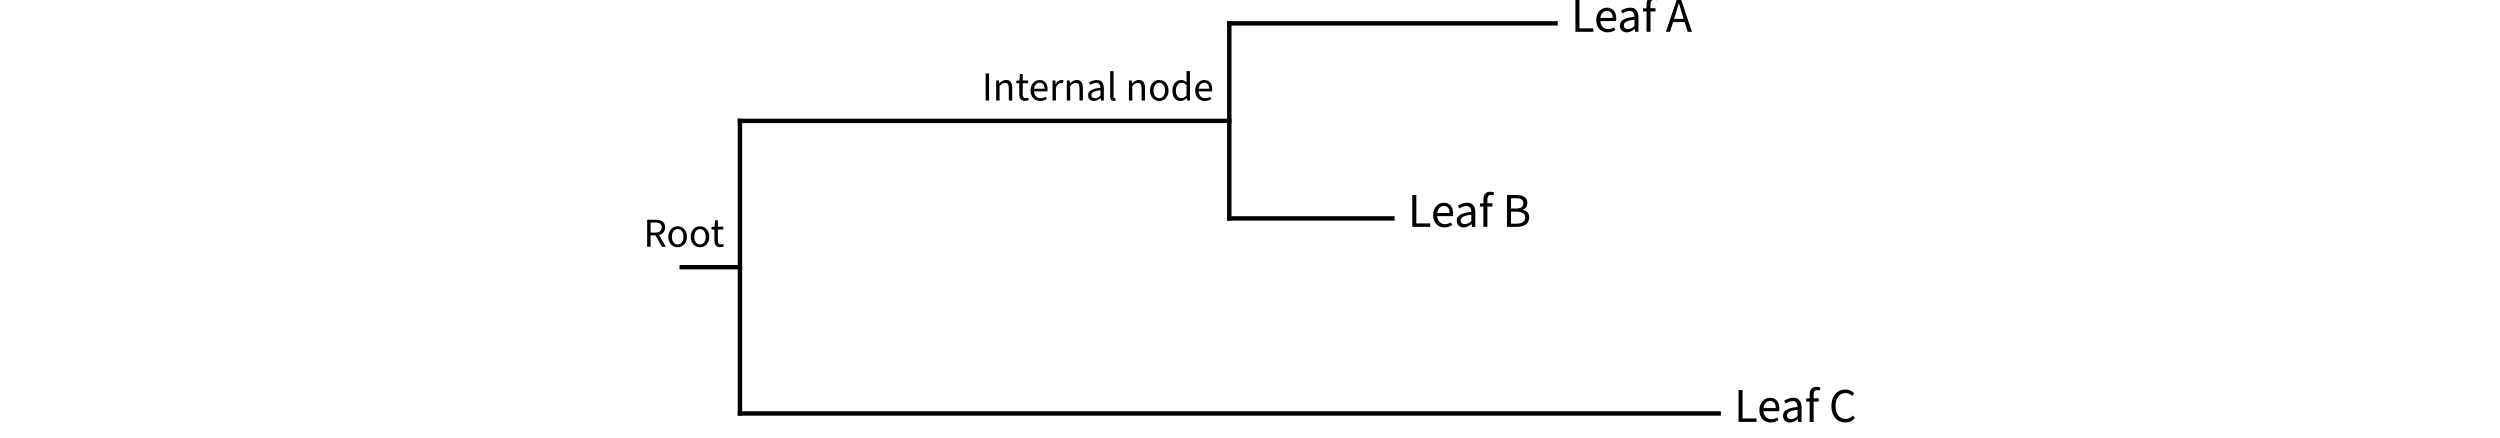
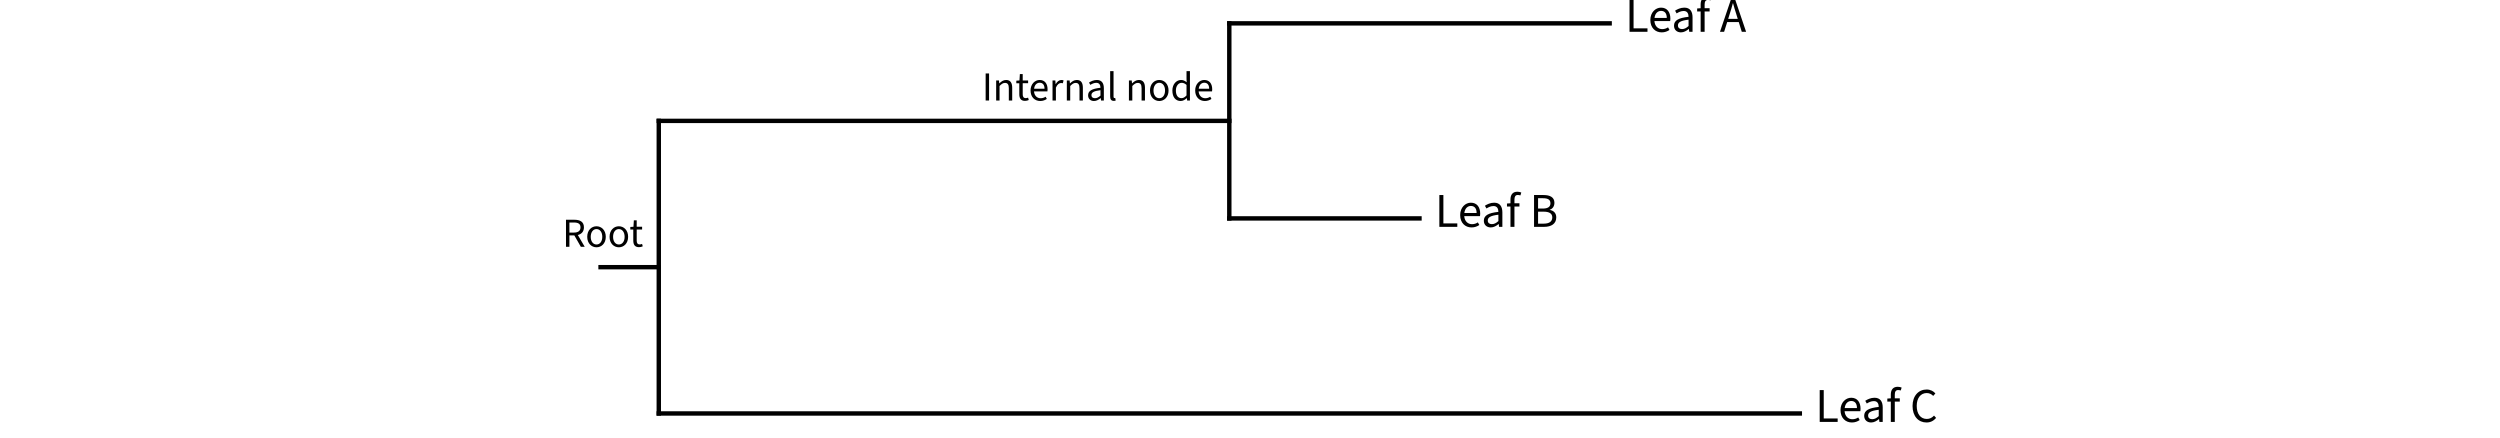
<svg xmlns="http://www.w3.org/2000/svg" xmlns:xlink="http://www.w3.org/1999/xlink" class="typst-doc" viewBox="0 0 566.929 99.213" width="566.929pt" height="99.213pt">
  <g>
-     <g class="typst-group" transform="matrix(1 0 0 1 145.9646 0)">
+     <g class="typst-group" transform="matrix(1 0 0 1 127.5591 0)">
      <g>
-         <path class="typst-shape" fill="none" stroke="#000000" stroke-width="1" stroke-linecap="square" stroke-linejoin="miter" stroke-miterlimit="4" transform="matrix(1 0 0 1 8.6334 60.58762)" d="M 0 0h 13.2 " />
-         <path class="typst-shape" fill="none" stroke="#000000" stroke-width="1" stroke-linecap="square" stroke-linejoin="miter" stroke-miterlimit="4" transform="matrix(1 0 0 1 21.8334 27.41265)" d="M 0 0v 66.35 " />
-         <path class="typst-shape" fill="none" stroke="#000000" stroke-width="1" stroke-linecap="square" stroke-linejoin="miter" stroke-miterlimit="4" transform="matrix(1 0 0 1 21.8334 27.41265)" d="M 0 0h 110.972 " />
-         <path class="typst-shape" fill="none" stroke="#000000" stroke-width="1" stroke-linecap="square" stroke-linejoin="miter" stroke-miterlimit="4" transform="matrix(1 0 0 1 132.8052 5.296)" d="M 0 0v 44.233 " />
-         <path class="typst-shape" fill="none" stroke="#000000" stroke-width="1" stroke-linecap="square" stroke-linejoin="miter" stroke-miterlimit="4" transform="matrix(1 0 0 1 132.8052 5.296)" d="M 0 0h 73.981 " />
-         <path class="typst-shape" fill="none" stroke="#000000" stroke-width="1" stroke-linecap="square" stroke-linejoin="miter" stroke-miterlimit="4" transform="matrix(1 0 0 1 132.8052 49.5293)" d="M 0 0h 36.991 " />
-         <path class="typst-shape" fill="none" stroke="#000000" stroke-width="1" stroke-linecap="square" stroke-linejoin="miter" stroke-miterlimit="4" transform="matrix(1 0 0 1 21.8334 93.7626)" d="M 0 0h 221.944 " />
-         <g class="typst-text" transform="matrix(1 0 0 -1 -0.05 55.96762)">
-           <use xlink:href="#g31219937ED4984B7DA5D4BB72FF9F8D" x="0" y="0" fill="oklch(68.000% 0.012 -95.500deg)" fill-rule="nonzero" />
-           <use xlink:href="#gAFF450DAE1487F89AB2B204CC14F2938" x="5.227" y="0" fill="oklch(68.000% 0.012 -95.500deg)" fill-rule="nonzero" />
-           <use xlink:href="#gAFF450DAE1487F89AB2B204CC14F2938" x="10.294" y="0" fill="oklch(68.000% 0.012 -95.500deg)" fill-rule="nonzero" />
-           <use xlink:href="#g5589ADDE2288CB94681743E50A23368F" x="15.203" y="0" fill="oklch(68.000% 0.012 -95.500deg)" fill-rule="nonzero" />
-         </g>
-         <g class="typst-text" transform="matrix(1 0 0 -1 76.71015 22.79265)">
-           <use xlink:href="#g2E63D7AAF8FF110D76192BCA22B2AC67" x="0" y="0" fill="oklch(68.000% 0.012 -95.500deg)" fill-rule="nonzero" />
-           <use xlink:href="#gA314E40FBFFB3FA2934E4464457FDA51" x="2.459" y="0" fill="oklch(68.000% 0.012 -95.500deg)" fill-rule="nonzero" />
-           <use xlink:href="#g5589ADDE2288CB94681743E50A23368F" x="7.574" y="0" fill="oklch(68.000% 0.012 -95.500deg)" fill-rule="nonzero" />
-           <use xlink:href="#g86DDA9FF35B1A244258D14EF2510E2CA" x="10.603" y="0" fill="oklch(68.000% 0.012 -95.500deg)" fill-rule="nonzero" />
-           <use xlink:href="#g86F81373AF7C0FAB5EE4907B198400F6" x="15.241" y="0" fill="oklch(68.000% 0.012 -95.500deg)" fill-rule="nonzero" />
-           <use xlink:href="#gA314E40FBFFB3FA2934E4464457FDA51" x="18.485" y="0" fill="oklch(68.000% 0.012 -95.500deg)" fill-rule="nonzero" />
-           <use xlink:href="#g7861E29E328024C0DB1316EAD1B388BC" x="23.599" y="0" fill="oklch(68.000% 0.012 -95.500deg)" fill-rule="nonzero" />
-           <use xlink:href="#gE2B9237DC5612F6996F951C85D67012E" x="28.312" y="0" fill="oklch(68.000% 0.012 -95.500deg)" fill-rule="nonzero" />
-           <use xlink:href="#gA314E40FBFFB3FA2934E4464457FDA51" x="32.566" y="0" fill="oklch(68.000% 0.012 -95.500deg)" fill-rule="nonzero" />
-           <use xlink:href="#gAFF450DAE1487F89AB2B204CC14F2938" x="37.681" y="0" fill="oklch(68.000% 0.012 -95.500deg)" fill-rule="nonzero" />
-           <use xlink:href="#gF7C0CBE20DAC670E6D9CE5CC745A0294" x="42.748" y="0" fill="oklch(68.000% 0.012 -95.500deg)" fill-rule="nonzero" />
-           <use xlink:href="#g86DDA9FF35B1A244258D14EF2510E2CA" x="47.937" y="0" fill="oklch(68.000% 0.012 -95.500deg)" fill-rule="nonzero" />
-         </g>
-         <g class="typst-text" transform="matrix(1 0 0 -1 210.3064 7.21)">
-           <use xlink:href="#gCC57CF18E22FAED51DACB1824D15E758" x="0" y="0" fill="#000000" fill-rule="nonzero" />
-           <use xlink:href="#g952321E4424421CC55738D692ABBBB8F" x="5.214" y="0" fill="#000000" fill-rule="nonzero" />
-           <use xlink:href="#g97926E944072FB8E532838AEE0E2DD79" x="10.516" y="0" fill="#000000" fill-rule="nonzero" />
-           <use xlink:href="#g49555CB2166E424105A539BB5931EEC1" x="16.06" y="0" fill="#000000" fill-rule="nonzero" />
-           <use xlink:href="#gDBD3E0C2A760A369A3CB7EF497FCA744" x="21.472" y="0" fill="#000000" fill-rule="nonzero" />
-         </g>
-         <g class="typst-text" transform="matrix(1 0 0 -1 173.3158 51.4433)">
-           <use xlink:href="#gCC57CF18E22FAED51DACB1824D15E758" x="0" y="0" fill="#000000" fill-rule="nonzero" />
-           <use xlink:href="#g952321E4424421CC55738D692ABBBB8F" x="5.214" y="0" fill="#000000" fill-rule="nonzero" />
-           <use xlink:href="#g97926E944072FB8E532838AEE0E2DD79" x="10.516" y="0" fill="#000000" fill-rule="nonzero" />
-           <use xlink:href="#g49555CB2166E424105A539BB5931EEC1" x="16.06" y="0" fill="#000000" fill-rule="nonzero" />
-           <use xlink:href="#gF21BC722CFEAC9461B720621186DB08B" x="21.472" y="0" fill="#000000" fill-rule="nonzero" />
-         </g>
-         <g class="typst-text" transform="matrix(1 0 0 -1 247.297 95.6766)">
-           <use xlink:href="#gCC57CF18E22FAED51DACB1824D15E758" x="0" y="0" fill="#000000" fill-rule="nonzero" />
-           <use xlink:href="#g952321E4424421CC55738D692ABBBB8F" x="5.214" y="0" fill="#000000" fill-rule="nonzero" />
-           <use xlink:href="#g97926E944072FB8E532838AEE0E2DD79" x="10.516" y="0" fill="#000000" fill-rule="nonzero" />
-           <use xlink:href="#g49555CB2166E424105A539BB5931EEC1" x="16.06" y="0" fill="#000000" fill-rule="nonzero" />
-           <use xlink:href="#g23AC92068B23D35F92970FCA83CC3BC" x="21.472" y="0" fill="#000000" fill-rule="nonzero" />
+         <g class="typst-group">
+           <g>
+             <path class="typst-shape" fill="none" stroke="#000000" stroke-width="1" stroke-linecap="square" stroke-linejoin="miter" stroke-miterlimit="4" transform="matrix(1 0 0 1 8.6334 60.58762)" d="M 0 0h 13.2 " />
+             <path class="typst-shape" fill="none" stroke="#000000" stroke-width="1" stroke-linecap="square" stroke-linejoin="miter" stroke-miterlimit="4" transform="matrix(1 0 0 1 21.8334 27.41265)" d="M 0 0v 66.35 " />
+             <path class="typst-shape" fill="none" stroke="#000000" stroke-width="1" stroke-linecap="square" stroke-linejoin="miter" stroke-miterlimit="4" transform="matrix(1 0 0 1 21.8334 27.41265)" d="M 0 0h 129.377 " />
+             <path class="typst-shape" fill="none" stroke="#000000" stroke-width="1" stroke-linecap="square" stroke-linejoin="miter" stroke-miterlimit="4" transform="matrix(1 0 0 1 151.2107 5.296)" d="M 0 0v 44.233 " />
+             <path class="typst-shape" fill="none" stroke="#000000" stroke-width="1" stroke-linecap="square" stroke-linejoin="miter" stroke-miterlimit="4" transform="matrix(1 0 0 1 151.2107 5.296)" d="M 0 0h 86.252 " />
+             <path class="typst-shape" fill="none" stroke="#000000" stroke-width="1" stroke-linecap="square" stroke-linejoin="miter" stroke-miterlimit="4" transform="matrix(1 0 0 1 151.2107 49.5293)" d="M 0 0h 43.126 " />
+             <path class="typst-shape" fill="none" stroke="#000000" stroke-width="1" stroke-linecap="square" stroke-linejoin="miter" stroke-miterlimit="4" transform="matrix(1 0 0 1 21.8334 93.7626)" d="M 0 0h 258.755 " />
+             <g class="typst-text" transform="matrix(1 0 0 -1 -0.05 55.96762)">
+               <use xlink:href="#g31219937ED4984B7DA5D4BB72FF9F8D" x="0" y="0" fill="oklch(68.000% 0.012 -95.500deg)" fill-rule="nonzero" />
+               <use xlink:href="#gAFF450DAE1487F89AB2B204CC14F2938" x="5.227" y="0" fill="oklch(68.000% 0.012 -95.500deg)" fill-rule="nonzero" />
+               <use xlink:href="#gAFF450DAE1487F89AB2B204CC14F2938" x="10.294" y="0" fill="oklch(68.000% 0.012 -95.500deg)" fill-rule="nonzero" />
+               <use xlink:href="#g5589ADDE2288CB94681743E50A23368F" x="15.203" y="0" fill="oklch(68.000% 0.012 -95.500deg)" fill-rule="nonzero" />
+             </g>
+             <g class="typst-text" transform="matrix(1 0 0 -1 95.11566 22.79265)">
+               <use xlink:href="#g2E63D7AAF8FF110D76192BCA22B2AC67" x="0" y="0" fill="oklch(68.000% 0.012 -95.500deg)" fill-rule="nonzero" />
+               <use xlink:href="#gA314E40FBFFB3FA2934E4464457FDA51" x="2.459" y="0" fill="oklch(68.000% 0.012 -95.500deg)" fill-rule="nonzero" />
+               <use xlink:href="#g5589ADDE2288CB94681743E50A23368F" x="7.574" y="0" fill="oklch(68.000% 0.012 -95.500deg)" fill-rule="nonzero" />
+               <use xlink:href="#g86DDA9FF35B1A244258D14EF2510E2CA" x="10.603" y="0" fill="oklch(68.000% 0.012 -95.500deg)" fill-rule="nonzero" />
+               <use xlink:href="#g86F81373AF7C0FAB5EE4907B198400F6" x="15.241" y="0" fill="oklch(68.000% 0.012 -95.500deg)" fill-rule="nonzero" />
+               <use xlink:href="#gA314E40FBFFB3FA2934E4464457FDA51" x="18.485" y="0" fill="oklch(68.000% 0.012 -95.500deg)" fill-rule="nonzero" />
+               <use xlink:href="#g7861E29E328024C0DB1316EAD1B388BC" x="23.599" y="0" fill="oklch(68.000% 0.012 -95.500deg)" fill-rule="nonzero" />
+               <use xlink:href="#gE2B9237DC5612F6996F951C85D67012E" x="28.312" y="0" fill="oklch(68.000% 0.012 -95.500deg)" fill-rule="nonzero" />
+               <use xlink:href="#gA314E40FBFFB3FA2934E4464457FDA51" x="32.566" y="0" fill="oklch(68.000% 0.012 -95.500deg)" fill-rule="nonzero" />
+               <use xlink:href="#gAFF450DAE1487F89AB2B204CC14F2938" x="37.681" y="0" fill="oklch(68.000% 0.012 -95.500deg)" fill-rule="nonzero" />
+               <use xlink:href="#gF7C0CBE20DAC670E6D9CE5CC745A0294" x="42.748" y="0" fill="oklch(68.000% 0.012 -95.500deg)" fill-rule="nonzero" />
+               <use xlink:href="#g86DDA9FF35B1A244258D14EF2510E2CA" x="47.937" y="0" fill="oklch(68.000% 0.012 -95.500deg)" fill-rule="nonzero" />
+             </g>
+             <g class="typst-text" transform="matrix(1 0 0 -1 240.9823 7.21)">
+               <use xlink:href="#gCC57CF18E22FAED51DACB1824D15E758" x="0" y="0" fill="#000000" fill-rule="nonzero" />
+               <use xlink:href="#g952321E4424421CC55738D692ABBBB8F" x="5.214" y="0" fill="#000000" fill-rule="nonzero" />
+               <use xlink:href="#g97926E944072FB8E532838AEE0E2DD79" x="10.516" y="0" fill="#000000" fill-rule="nonzero" />
+               <use xlink:href="#g49555CB2166E424105A539BB5931EEC1" x="16.06" y="0" fill="#000000" fill-rule="nonzero" />
+               <use xlink:href="#gDBD3E0C2A760A369A3CB7EF497FCA744" x="21.472" y="0" fill="#000000" fill-rule="nonzero" />
+             </g>
+             <g class="typst-text" transform="matrix(1 0 0 -1 197.8565 51.4433)">
+               <use xlink:href="#gCC57CF18E22FAED51DACB1824D15E758" x="0" y="0" fill="#000000" fill-rule="nonzero" />
+               <use xlink:href="#g952321E4424421CC55738D692ABBBB8F" x="5.214" y="0" fill="#000000" fill-rule="nonzero" />
+               <use xlink:href="#g97926E944072FB8E532838AEE0E2DD79" x="10.516" y="0" fill="#000000" fill-rule="nonzero" />
+               <use xlink:href="#g49555CB2166E424105A539BB5931EEC1" x="16.06" y="0" fill="#000000" fill-rule="nonzero" />
+               <use xlink:href="#gF21BC722CFEAC9461B720621186DB08B" x="21.472" y="0" fill="#000000" fill-rule="nonzero" />
+             </g>
+             <g class="typst-text" transform="matrix(1 0 0 -1 284.108 95.6766)">
+               <use xlink:href="#gCC57CF18E22FAED51DACB1824D15E758" x="0" y="0" fill="#000000" fill-rule="nonzero" />
+               <use xlink:href="#g952321E4424421CC55738D692ABBBB8F" x="5.214" y="0" fill="#000000" fill-rule="nonzero" />
+               <use xlink:href="#g97926E944072FB8E532838AEE0E2DD79" x="10.516" y="0" fill="#000000" fill-rule="nonzero" />
+               <use xlink:href="#g49555CB2166E424105A539BB5931EEC1" x="16.06" y="0" fill="#000000" fill-rule="nonzero" />
+               <use xlink:href="#g23AC92068B23D35F92970FCA83CC3BC" x="21.472" y="0" fill="#000000" fill-rule="nonzero" />
+             </g>
+           </g>
        </g>
      </g>
    </g>
  </g>
  <defs id="glyph">
    <symbol id="g31219937ED4984B7DA5D4BB72FF9F8D" overflow="visible">
      <path d="M 0 0m 0.842 0 h 0.776 v 2.59 h 1.113 l 1.477 -2.59 h 0.879 l -1.561 2.674 c 0.841 0.206 1.384 0.785 1.384 1.739 c 0 1.272 -0.898 1.72 -2.151 1.72 h -1.917 Z m 0.776 3.226 v 2.281 h 1.028 c 0.954 0 1.487 -0.29 1.487 -1.094 c 0 -0.795 -0.533 -1.187 -1.487 -1.187 Z " />
    </symbol>
    <symbol id="gAFF450DAE1487F89AB2B204CC14F2938" overflow="visible">
      <path d="M 0 0m 2.534 -0.112 c 1.113 0 2.104 0.87 2.104 2.375 c 0 1.524 -0.991 2.394 -2.104 2.394 c -1.113 0 -2.104 -0.87 -2.104 -2.394 c 0 -1.505 0.991 -2.375 2.104 -2.375 Z m 0 0.636 c -0.776 0 -1.309 0.701 -1.309 1.739 c 0 1.047 0.533 1.758 1.309 1.758 c 0.785 0 1.309 -0.711 1.309 -1.758 c 0 -1.038 -0.524 -1.739 -1.309 -1.739 Z " />
    </symbol>
    <symbol id="g5589ADDE2288CB94681743E50A23368F" overflow="visible">
      <path d="M 0 0m 2.197 -0.084 c 0.309 0 0.608 0.075 0.851 0.196 l -0.159 0.542 c -0.178 -0.084 -0.355 -0.112 -0.514 -0.112 c -0.524 0 -0.701 0.318 -0.701 0.87 v 2.506 h 1.225 v 0.626 h -1.225 v 1.459 h -0.645 l -0.093 -1.459 l -0.711 -0.047 v -0.58 h 0.673 v -2.487 c 0 -0.907 0.327 -1.515 1.3 -1.515 Z " />
    </symbol>
    <symbol id="g2E63D7AAF8FF110D76192BCA22B2AC67" overflow="visible">
      <path d="M 0 0m 0.842 0 h 0.776 v 6.134 h -0.776 Z " />
    </symbol>
    <symbol id="gA314E40FBFFB3FA2934E4464457FDA51" overflow="visible">
      <path d="M 0 0m 0.767 0 h 0.767 v 3.291 c 0.458 0.458 0.776 0.701 1.244 0.701 c 0.598 0 0.86 -0.365 0.86 -1.216 v -2.777 h 0.767 v 2.88 c 0 1.159 -0.43 1.776 -1.384 1.776 c -0.626 0 -1.094 -0.337 -1.524 -0.767 h -0.028 l -0.065 0.654 h -0.636 Z " />
    </symbol>
    <symbol id="g86DDA9FF35B1A244258D14EF2510E2CA" overflow="visible">
      <path d="M 0 0m 2.487 4.03 c 0.701 0 1.103 -0.477 1.103 -1.356 h -2.366 c 0.122 0.972 0.701 1.356 1.262 1.356 Z m 0.122 -4.142 c 0.617 0 1.103 0.196 1.505 0.468 l -0.28 0.505 c -0.318 -0.215 -0.701 -0.346 -1.131 -0.346 c -0.767 0 -1.421 0.533 -1.496 1.552 h 3.039 c 0.028 0.15 0.037 0.299 0.037 0.458 c 0 1.29 -0.636 2.132 -1.805 2.132 c -1.047 0 -2.057 -0.907 -2.057 -2.384 c 0 -1.505 0.963 -2.384 2.188 -2.384 Z " />
    </symbol>
    <symbol id="g86F81373AF7C0FAB5EE4907B198400F6" overflow="visible">
      <path d="M 0 0m 0.767 0 h 0.767 v 2.917 c 0.309 0.767 0.767 1.047 1.15 1.047 c 0.187 0 0.28 -0.019 0.421 -0.056 l 0.168 0.654 c -0.15 0.065 -0.29 0.094 -0.486 0.094 c -0.524 0 -0.991 -0.365 -1.29 -0.935 h -0.028 l -0.065 0.823 h -0.636 Z " />
    </symbol>
    <symbol id="g7861E29E328024C0DB1316EAD1B388BC" overflow="visible">
      <path d="M 0 0m 1.814 -0.112 c 0.57 0 1.057 0.29 1.505 0.654 h 0.028 l 0.065 -0.542 h 0.636 v 2.786 c 0 1.131 -0.477 1.87 -1.58 1.87 c -0.729 0 -1.365 -0.309 -1.786 -0.589 l 0.299 -0.524 c 0.355 0.224 0.832 0.467 1.356 0.467 c 0.739 0 0.935 -0.552 0.944 -1.122 c -1.945 -0.215 -2.805 -0.692 -2.805 -1.711 c 0 -0.823 0.58 -1.29 1.337 -1.29 Z m 0.215 0.636 c -0.439 0 -0.795 0.196 -0.795 0.701 c 0 0.589 0.514 0.935 2.048 1.113 v -1.225 c -0.439 -0.393 -0.813 -0.589 -1.253 -0.589 Z " />
    </symbol>
    <symbol id="gE2B9237DC5612F6996F951C85D67012E" overflow="visible">
      <path d="M 0 0m 1.58 -0.084 c 0.187 0 0.337 0.028 0.439 0.075 l -0.103 0.58 c -0.075 -0.019 -0.112 -0.019 -0.159 -0.019 c -0.122 0 -0.224 0.084 -0.224 0.327 v 5.778 h -0.767 v -5.722 c 0 -0.654 0.234 -1.019 0.813 -1.019 Z " />
    </symbol>
    <symbol id="gF7C0CBE20DAC670E6D9CE5CC745A0294" overflow="visible">
      <path d="M 0 0m 2.319 -0.112 c 0.533 0 1.019 0.299 1.374 0.645 h 0.028 l 0.065 -0.533 h 0.636 v 6.657 h -0.776 v -1.748 l 0.037 -0.776 c -0.402 0.327 -0.748 0.524 -1.272 0.524 c -1.038 0 -1.973 -0.916 -1.973 -2.394 c 0 -1.515 0.739 -2.375 1.879 -2.375 Z m 0.168 0.645 c -0.795 0 -1.253 0.655 -1.253 1.739 c 0 1.038 0.58 1.739 1.309 1.739 c 0.374 0 0.72 -0.131 1.103 -0.477 v -2.375 c -0.374 -0.421 -0.739 -0.626 -1.159 -0.626 Z " />
    </symbol>
    <symbol id="gCC57CF18E22FAED51DACB1824D15E758" overflow="visible">
      <path d="M 0 0m 0.99 0 h 4.07 v 0.781 h -3.157 v 6.435 h -0.913 Z " />
    </symbol>
    <symbol id="g952321E4424421CC55738D692ABBBB8F" overflow="visible">
      <path d="M 0 0m 2.926 4.741 c 0.825 0 1.298 -0.561 1.298 -1.595 h -2.783 c 0.143 1.144 0.825 1.595 1.485 1.595 Z m 0.143 -4.873 c 0.726 0 1.298 0.231 1.771 0.55 l -0.33 0.594 c -0.374 -0.253 -0.825 -0.407 -1.331 -0.407 c -0.902 0 -1.672 0.627 -1.76 1.826 h 3.575 c 0.033 0.176 0.044 0.352 0.044 0.539 c 0 1.518 -0.748 2.508 -2.123 2.508 c -1.232 0 -2.42 -1.067 -2.42 -2.805 c 0 -1.771 1.133 -2.805 2.574 -2.805 Z " />
    </symbol>
    <symbol id="g97926E944072FB8E532838AEE0E2DD79" overflow="visible">
      <path d="M 0 0m 2.134 -0.132 c 0.671 0 1.243 0.341 1.771 0.77 h 0.033 l 0.077 -0.638 h 0.748 v 3.278 c 0 1.331 -0.561 2.2 -1.859 2.2 c -0.858 0 -1.606 -0.363 -2.101 -0.693 l 0.352 -0.616 c 0.418 0.264 0.979 0.55 1.595 0.55 c 0.869 0 1.1 -0.649 1.111 -1.32 c -2.288 -0.253 -3.3 -0.814 -3.3 -2.013 c 0 -0.968 0.682 -1.518 1.573 -1.518 Z m 0.253 0.748 c -0.517 0 -0.935 0.231 -0.935 0.825 c 0 0.693 0.605 1.1 2.409 1.309 v -1.441 c -0.517 -0.462 -0.957 -0.693 -1.474 -0.693 Z " />
    </symbol>
    <symbol id="g49555CB2166E424105A539BB5931EEC1" overflow="visible">
      <path d="M 0 0m 1.056 0 h 0.902 v 4.609 h 1.133 v 0.737 h -1.133 v 0.847 c 0 0.682 0.242 1.034 0.748 1.034 c 0.198 0 0.385 -0.033 0.605 -0.099 l 0.198 0.66 c -0.231 0.099 -0.561 0.176 -0.891 0.176 c -1.067 0 -1.562 -0.682 -1.562 -1.771 v -0.847 l -0.792 -0.055 v -0.682 h 0.792 Z " />
    </symbol>
    <symbol id="gDBD3E0C2A760A369A3CB7EF497FCA744" overflow="visible">
      <path d="M 0 0m 2.233 4.037 c 0.264 0.803 0.495 1.595 0.715 2.431 h 0.044 c 0.231 -0.836 0.462 -1.628 0.726 -2.431 l 0.341 -1.1 h -2.167 Z m -2.2 -4.037 h 0.935 l 0.693 2.2 h 2.629 l 0.682 -2.2 h 0.979 l -2.442 7.216 h -1.034 Z " />
    </symbol>
    <symbol id="gF21BC722CFEAC9461B720621186DB08B" overflow="visible">
      <path d="M 0 0m 0.99 0 h 2.299 c 1.617 0 2.739 0.704 2.739 2.145 c 0 0.968 -0.572 1.529 -1.474 1.694 v 0.044 c 0.682 0.22 1.056 0.825 1.056 1.573 c 0 1.265 -1.012 1.76 -2.475 1.76 h -2.145 Z m 0.913 4.147 v 2.343 h 1.111 c 1.122 0 1.694 -0.319 1.694 -1.155 c 0 -0.737 -0.506 -1.188 -1.738 -1.188 Z m 0 -3.421 v 2.717 h 1.254 c 1.265 0 1.969 -0.407 1.969 -1.298 c 0 -0.968 -0.726 -1.419 -1.969 -1.419 Z " />
    </symbol>
    <symbol id="g23AC92068B23D35F92970FCA83CC3BC" overflow="visible">
      <path d="M 0 0m 3.729 -0.132 c 0.935 0 1.606 0.374 2.189 1.034 l -0.473 0.528 c -0.462 -0.495 -0.979 -0.759 -1.65 -0.759 c -1.397 0 -2.277 1.144 -2.277 2.959 c 0 1.793 0.913 2.915 2.266 2.915 c 0.594 0 1.089 -0.242 1.474 -0.649 l 0.495 0.561 c -0.418 0.495 -1.122 0.891 -1.98 0.891 c -1.837 0 -3.201 -1.419 -3.201 -3.74 c 0 -2.354 1.353 -3.74 3.157 -3.74 Z " />
    </symbol>
  </defs>
</svg>
